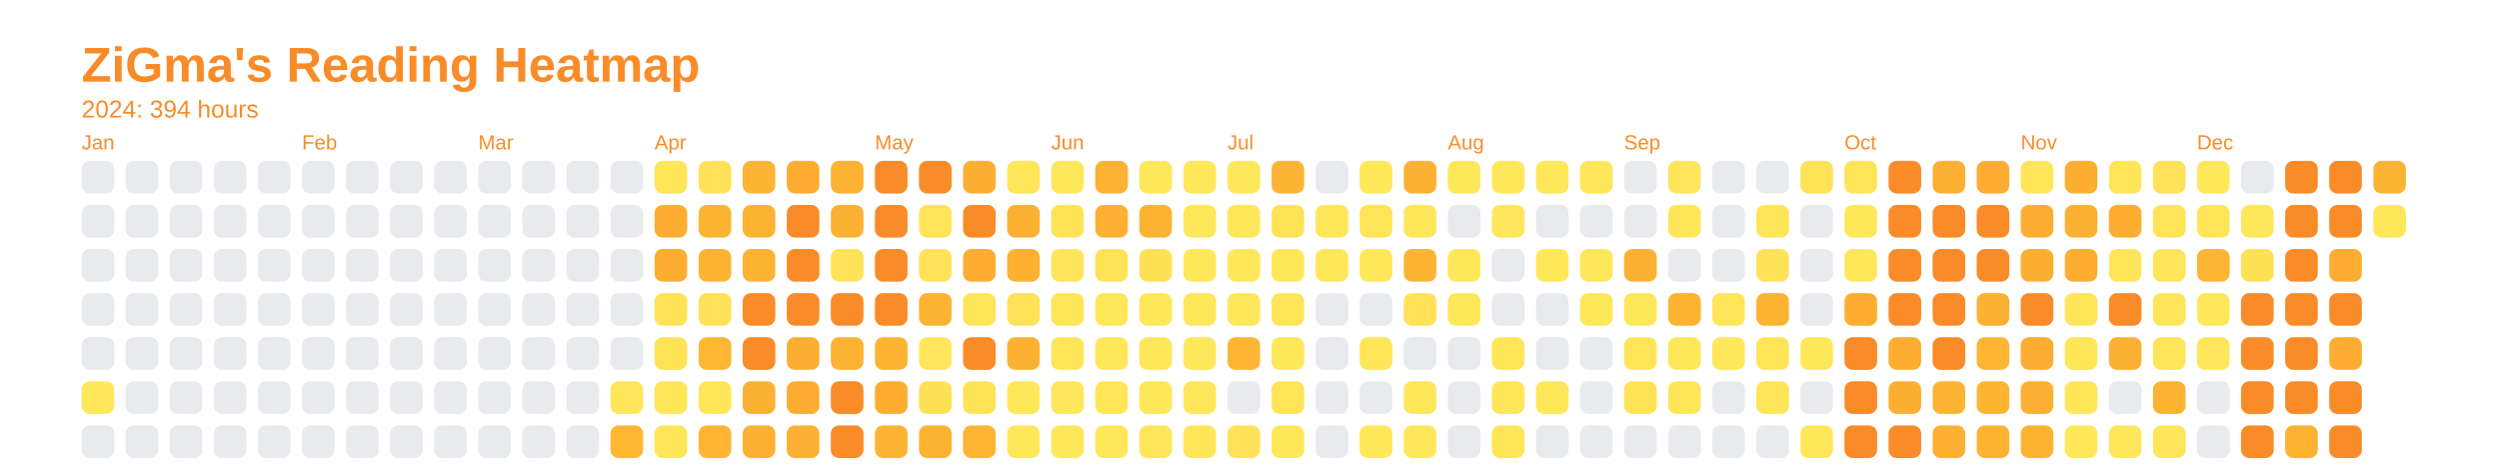
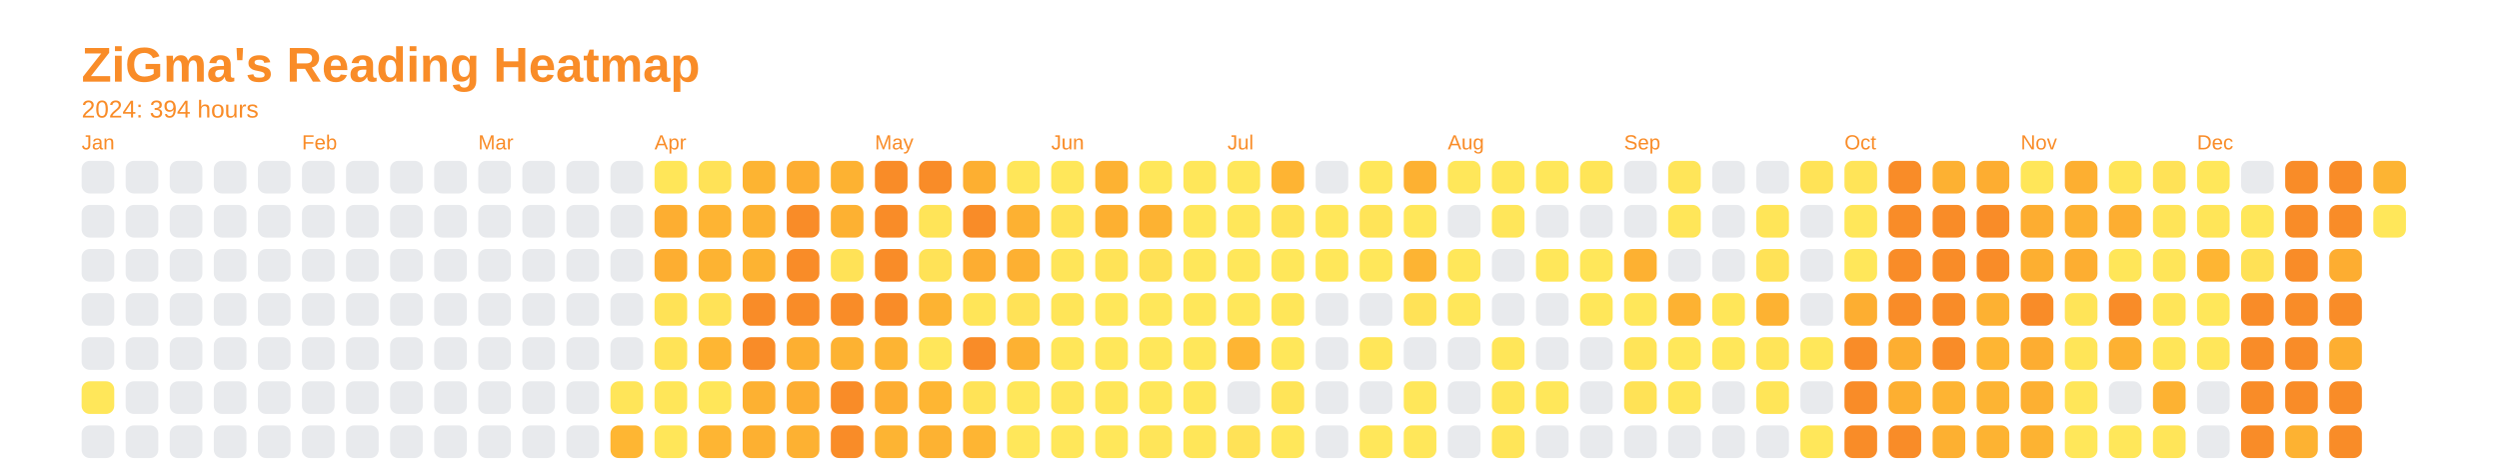
<svg xmlns="http://www.w3.org/2000/svg" baseProfile="full" height="57.5mm" version="1.1" viewBox="0,0,306.2,57.5" width="306.2mm">
  <defs />
  <rect fill="none" height="57.5" width="306.2" x="0" y="0" />
  <text fill="#f98c28" style="font-size:6px; font-family:Arial; font-weight:bold;" x="10" y="10">ZiGma's Reading Heatmap</text>
  <text fill="#f98c28" style="font-size:3px; font-family:Arial;" x="10" y="14.4">2024: 394 hours</text>
  <text fill="#f98c28" style="font-size:2.5px; font-family:Arial" x="10" y="18.3">Jan</text>
  <rect fill="#e8eaed" height="4" rx="1" ry="1" width="4" x="10" y="19.7" />
  <rect fill="#e8eaed" height="4" rx="1" ry="1" width="4" x="10" y="25.1" />
  <rect fill="#e8eaed" height="4" rx="1" ry="1" width="4" x="10" y="30.5" />
  <rect fill="#e8eaed" height="4" rx="1" ry="1" width="4" x="10" y="35.9" />
  <rect fill="#e8eaed" height="4" rx="1" ry="1" width="4" x="10" y="41.3" />
  <rect fill="#ffe75a" height="4" rx="1" ry="1" width="4" x="10" y="46.7" />
  <rect fill="#e8eaed" height="4" rx="1" ry="1" width="4" x="10" y="52.1" />
  <rect fill="#e8eaed" height="4" rx="1" ry="1" width="4" x="15.4" y="19.7" />
  <rect fill="#e8eaed" height="4" rx="1" ry="1" width="4" x="15.4" y="25.1" />
  <rect fill="#e8eaed" height="4" rx="1" ry="1" width="4" x="15.4" y="30.5" />
  <rect fill="#e8eaed" height="4" rx="1" ry="1" width="4" x="15.4" y="35.9" />
  <rect fill="#e8eaed" height="4" rx="1" ry="1" width="4" x="15.4" y="41.3" />
  <rect fill="#e8eaed" height="4" rx="1" ry="1" width="4" x="15.4" y="46.7" />
  <rect fill="#e8eaed" height="4" rx="1" ry="1" width="4" x="15.4" y="52.1" />
  <rect fill="#e8eaed" height="4" rx="1" ry="1" width="4" x="20.8" y="19.7" />
  <rect fill="#e8eaed" height="4" rx="1" ry="1" width="4" x="20.8" y="25.1" />
  <rect fill="#e8eaed" height="4" rx="1" ry="1" width="4" x="20.8" y="30.5" />
  <rect fill="#e8eaed" height="4" rx="1" ry="1" width="4" x="20.8" y="35.9" />
  <rect fill="#e8eaed" height="4" rx="1" ry="1" width="4" x="20.8" y="41.3" />
  <rect fill="#e8eaed" height="4" rx="1" ry="1" width="4" x="20.8" y="46.7" />
  <rect fill="#e8eaed" height="4" rx="1" ry="1" width="4" x="20.8" y="52.1" />
  <rect fill="#e8eaed" height="4" rx="1" ry="1" width="4" x="26.2" y="19.7" />
  <rect fill="#e8eaed" height="4" rx="1" ry="1" width="4" x="26.2" y="25.1" />
  <rect fill="#e8eaed" height="4" rx="1" ry="1" width="4" x="26.2" y="30.5" />
  <rect fill="#e8eaed" height="4" rx="1" ry="1" width="4" x="26.2" y="35.9" />
  <rect fill="#e8eaed" height="4" rx="1" ry="1" width="4" x="26.2" y="41.3" />
  <rect fill="#e8eaed" height="4" rx="1" ry="1" width="4" x="26.2" y="46.7" />
  <rect fill="#e8eaed" height="4" rx="1" ry="1" width="4" x="26.2" y="52.1" />
  <rect fill="#e8eaed" height="4" rx="1" ry="1" width="4" x="31.6" y="19.7" />
  <rect fill="#e8eaed" height="4" rx="1" ry="1" width="4" x="31.6" y="25.1" />
  <rect fill="#e8eaed" height="4" rx="1" ry="1" width="4" x="31.6" y="30.5" />
  <rect fill="#e8eaed" height="4" rx="1" ry="1" width="4" x="31.6" y="35.9" />
  <rect fill="#e8eaed" height="4" rx="1" ry="1" width="4" x="31.6" y="41.3" />
  <rect fill="#e8eaed" height="4" rx="1" ry="1" width="4" x="31.6" y="46.7" />
  <rect fill="#e8eaed" height="4" rx="1" ry="1" width="4" x="31.6" y="52.1" />
  <text fill="#f98c28" style="font-size:2.5px; font-family:Arial" x="37.0" y="18.3">Feb</text>
  <rect fill="#e8eaed" height="4" rx="1" ry="1" width="4" x="37.0" y="19.7" />
  <rect fill="#e8eaed" height="4" rx="1" ry="1" width="4" x="37.0" y="25.1" />
  <rect fill="#e8eaed" height="4" rx="1" ry="1" width="4" x="37.0" y="30.5" />
  <rect fill="#e8eaed" height="4" rx="1" ry="1" width="4" x="37.0" y="35.9" />
  <rect fill="#e8eaed" height="4" rx="1" ry="1" width="4" x="37.0" y="41.3" />
  <rect fill="#e8eaed" height="4" rx="1" ry="1" width="4" x="37.0" y="46.7" />
  <rect fill="#e8eaed" height="4" rx="1" ry="1" width="4" x="37.0" y="52.1" />
  <rect fill="#e8eaed" height="4" rx="1" ry="1" width="4" x="42.4" y="19.7" />
  <rect fill="#e8eaed" height="4" rx="1" ry="1" width="4" x="42.4" y="25.1" />
  <rect fill="#e8eaed" height="4" rx="1" ry="1" width="4" x="42.4" y="30.5" />
  <rect fill="#e8eaed" height="4" rx="1" ry="1" width="4" x="42.4" y="35.9" />
  <rect fill="#e8eaed" height="4" rx="1" ry="1" width="4" x="42.4" y="41.3" />
  <rect fill="#e8eaed" height="4" rx="1" ry="1" width="4" x="42.4" y="46.7" />
  <rect fill="#e8eaed" height="4" rx="1" ry="1" width="4" x="42.4" y="52.1" />
  <rect fill="#e8eaed" height="4" rx="1" ry="1" width="4" x="47.8" y="19.7" />
  <rect fill="#e8eaed" height="4" rx="1" ry="1" width="4" x="47.8" y="25.1" />
  <rect fill="#e8eaed" height="4" rx="1" ry="1" width="4" x="47.8" y="30.5" />
  <rect fill="#e8eaed" height="4" rx="1" ry="1" width="4" x="47.8" y="35.9" />
  <rect fill="#e8eaed" height="4" rx="1" ry="1" width="4" x="47.8" y="41.3" />
  <rect fill="#e8eaed" height="4" rx="1" ry="1" width="4" x="47.8" y="46.7" />
  <rect fill="#e8eaed" height="4" rx="1" ry="1" width="4" x="47.8" y="52.1" />
  <rect fill="#e8eaed" height="4" rx="1" ry="1" width="4" x="53.2" y="19.7" />
  <rect fill="#e8eaed" height="4" rx="1" ry="1" width="4" x="53.2" y="25.1" />
  <rect fill="#e8eaed" height="4" rx="1" ry="1" width="4" x="53.2" y="30.5" />
  <rect fill="#e8eaed" height="4" rx="1" ry="1" width="4" x="53.2" y="35.9" />
  <rect fill="#e8eaed" height="4" rx="1" ry="1" width="4" x="53.2" y="41.3" />
  <rect fill="#e8eaed" height="4" rx="1" ry="1" width="4" x="53.2" y="46.7" />
  <rect fill="#e8eaed" height="4" rx="1" ry="1" width="4" x="53.2" y="52.1" />
  <text fill="#f98c28" style="font-size:2.5px; font-family:Arial" x="58.6" y="18.3">Mar</text>
  <rect fill="#e8eaed" height="4" rx="1" ry="1" width="4" x="58.6" y="19.7" />
  <rect fill="#e8eaed" height="4" rx="1" ry="1" width="4" x="58.6" y="25.1" />
  <rect fill="#e8eaed" height="4" rx="1" ry="1" width="4" x="58.6" y="30.5" />
  <rect fill="#e8eaed" height="4" rx="1" ry="1" width="4" x="58.6" y="35.9" />
  <rect fill="#e8eaed" height="4" rx="1" ry="1" width="4" x="58.6" y="41.3" />
  <rect fill="#e8eaed" height="4" rx="1" ry="1" width="4" x="58.6" y="46.7" />
  <rect fill="#e8eaed" height="4" rx="1" ry="1" width="4" x="58.6" y="52.1" />
  <rect fill="#e8eaed" height="4" rx="1" ry="1" width="4" x="64" y="19.7" />
  <rect fill="#e8eaed" height="4" rx="1" ry="1" width="4" x="64" y="25.1" />
  <rect fill="#e8eaed" height="4" rx="1" ry="1" width="4" x="64" y="30.5" />
  <rect fill="#e8eaed" height="4" rx="1" ry="1" width="4" x="64" y="35.9" />
  <rect fill="#e8eaed" height="4" rx="1" ry="1" width="4" x="64" y="41.3" />
  <rect fill="#e8eaed" height="4" rx="1" ry="1" width="4" x="64" y="46.7" />
  <rect fill="#e8eaed" height="4" rx="1" ry="1" width="4" x="64" y="52.1" />
  <rect fill="#e8eaed" height="4" rx="1" ry="1" width="4" x="69.4" y="19.7" />
  <rect fill="#e8eaed" height="4" rx="1" ry="1" width="4" x="69.4" y="25.1" />
  <rect fill="#e8eaed" height="4" rx="1" ry="1" width="4" x="69.4" y="30.5" />
  <rect fill="#e8eaed" height="4" rx="1" ry="1" width="4" x="69.4" y="35.9" />
  <rect fill="#e8eaed" height="4" rx="1" ry="1" width="4" x="69.4" y="41.3" />
  <rect fill="#e8eaed" height="4" rx="1" ry="1" width="4" x="69.4" y="46.7" />
  <rect fill="#e8eaed" height="4" rx="1" ry="1" width="4" x="69.4" y="52.1" />
  <rect fill="#e8eaed" height="4" rx="1" ry="1" width="4" x="74.8" y="19.7" />
  <rect fill="#e8eaed" height="4" rx="1" ry="1" width="4" x="74.8" y="25.1" />
  <rect fill="#e8eaed" height="4" rx="1" ry="1" width="4" x="74.8" y="30.5" />
  <rect fill="#e8eaed" height="4" rx="1" ry="1" width="4" x="74.8" y="35.9" />
  <rect fill="#e8eaed" height="4" rx="1" ry="1" width="4" x="74.8" y="41.3" />
  <rect fill="#ffe559" height="4" rx="1" ry="1" width="4" x="74.8" y="46.7" />
  <rect fill="#feb633" height="4" rx="1" ry="1" width="4" x="74.8" y="52.1" />
  <text fill="#f98c28" style="font-size:2.5px; font-family:Arial" x="80.2" y="18.3">Apr</text>
  <rect fill="#ffe659" height="4" rx="1" ry="1" width="4" x="80.2" y="19.7" />
  <rect fill="#fdae31" height="4" rx="1" ry="1" width="4" x="80.2" y="25.1" />
  <rect fill="#fdae31" height="4" rx="1" ry="1" width="4" x="80.2" y="30.5" />
  <rect fill="#ffe256" height="4" rx="1" ry="1" width="4" x="80.2" y="35.9" />
  <rect fill="#ffe357" height="4" rx="1" ry="1" width="4" x="80.2" y="41.3" />
  <rect fill="#ffe659" height="4" rx="1" ry="1" width="4" x="80.2" y="46.7" />
  <rect fill="#ffe659" height="4" rx="1" ry="1" width="4" x="80.2" y="52.1" />
  <rect fill="#ffe257" height="4" rx="1" ry="1" width="4" x="85.6" y="19.7" />
  <rect fill="#feb433" height="4" rx="1" ry="1" width="4" x="85.6" y="25.1" />
  <rect fill="#fdb332" height="4" rx="1" ry="1" width="4" x="85.6" y="30.5" />
  <rect fill="#ffe257" height="4" rx="1" ry="1" width="4" x="85.6" y="35.9" />
  <rect fill="#feb633" height="4" rx="1" ry="1" width="4" x="85.6" y="41.3" />
  <rect fill="#ffe659" height="4" rx="1" ry="1" width="4" x="85.6" y="46.7" />
  <rect fill="#feb533" height="4" rx="1" ry="1" width="4" x="85.6" y="52.1" />
  <rect fill="#fdb432" height="4" rx="1" ry="1" width="4" x="91" y="19.7" />
  <rect fill="#fdb232" height="4" rx="1" ry="1" width="4" x="91" y="25.1" />
  <rect fill="#fdb332" height="4" rx="1" ry="1" width="4" x="91" y="30.5" />
  <rect fill="#f98c28" height="4" rx="1" ry="1" width="4" x="91" y="35.9" />
  <rect fill="#f98c28" height="4" rx="1" ry="1" width="4" x="91" y="41.3" />
  <rect fill="#fdb132" height="4" rx="1" ry="1" width="4" x="91" y="46.7" />
  <rect fill="#fdb031" height="4" rx="1" ry="1" width="4" x="91" y="52.1" />
  <rect fill="#fdad31" height="4" rx="1" ry="1" width="4" x="96.4" y="19.7" />
  <rect fill="#f98c28" height="4" rx="1" ry="1" width="4" x="96.4" y="25.1" />
  <rect fill="#f98c28" height="4" rx="1" ry="1" width="4" x="96.4" y="30.5" />
  <rect fill="#f98c28" height="4" rx="1" ry="1" width="4" x="96.4" y="35.9" />
  <rect fill="#fdaf31" height="4" rx="1" ry="1" width="4" x="96.4" y="41.3" />
  <rect fill="#fdad31" height="4" rx="1" ry="1" width="4" x="96.4" y="46.7" />
  <rect fill="#fdb132" height="4" rx="1" ry="1" width="4" x="96.4" y="52.1" />
  <rect fill="#fdb232" height="4" rx="1" ry="1" width="4" x="101.8" y="19.7" />
  <rect fill="#fdb132" height="4" rx="1" ry="1" width="4" x="101.8" y="25.1" />
  <rect fill="#ffe257" height="4" rx="1" ry="1" width="4" x="101.8" y="30.5" />
  <rect fill="#f98c28" height="4" rx="1" ry="1" width="4" x="101.8" y="35.9" />
  <rect fill="#fdb232" height="4" rx="1" ry="1" width="4" x="101.8" y="41.3" />
  <rect fill="#f98c28" height="4" rx="1" ry="1" width="4" x="101.8" y="46.7" />
  <rect fill="#f98c28" height="4" rx="1" ry="1" width="4" x="101.8" y="52.1" />
  <text fill="#f98c28" style="font-size:2.5px; font-family:Arial" x="107.2" y="18.3">May</text>
  <rect fill="#f98c28" height="4" rx="1" ry="1" width="4" x="107.2" y="19.7" />
  <rect fill="#f98c28" height="4" rx="1" ry="1" width="4" x="107.2" y="25.1" />
  <rect fill="#f98c28" height="4" rx="1" ry="1" width="4" x="107.2" y="30.5" />
  <rect fill="#f98c28" height="4" rx="1" ry="1" width="4" x="107.2" y="35.9" />
  <rect fill="#fdb433" height="4" rx="1" ry="1" width="4" x="107.2" y="41.3" />
  <rect fill="#fdad31" height="4" rx="1" ry="1" width="4" x="107.2" y="46.7" />
  <rect fill="#fdb433" height="4" rx="1" ry="1" width="4" x="107.2" y="52.1" />
  <rect fill="#f98c28" height="4" rx="1" ry="1" width="4" x="112.6" y="19.7" />
  <rect fill="#ffe458" height="4" rx="1" ry="1" width="4" x="112.6" y="25.1" />
  <rect fill="#ffe257" height="4" rx="1" ry="1" width="4" x="112.6" y="30.5" />
  <rect fill="#fdb332" height="4" rx="1" ry="1" width="4" x="112.6" y="35.9" />
  <rect fill="#ffe65a" height="4" rx="1" ry="1" width="4" x="112.6" y="41.3" />
-   <rect fill="#ffe156" height="4" rx="1" ry="1" width="4" x="112.6" y="46.7" />
+   <rect fill="#feb633" height="4" rx="1" ry="1" width="4" x="112.6" y="46.7" />
  <rect fill="#fdb232" height="4" rx="1" ry="1" width="4" x="112.6" y="52.1" />
  <rect fill="#fdaf31" height="4" rx="1" ry="1" width="4" x="118" y="19.7" />
  <rect fill="#f98c28" height="4" rx="1" ry="1" width="4" x="118" y="25.1" />
  <rect fill="#fdad31" height="4" rx="1" ry="1" width="4" x="118" y="30.5" />
  <rect fill="#ffe558" height="4" rx="1" ry="1" width="4" x="118" y="35.9" />
  <rect fill="#f98c28" height="4" rx="1" ry="1" width="4" x="118" y="41.3" />
  <rect fill="#ffe357" height="4" rx="1" ry="1" width="4" x="118" y="46.7" />
  <rect fill="#feb533" height="4" rx="1" ry="1" width="4" x="118" y="52.1" />
  <rect fill="#ffe659" height="4" rx="1" ry="1" width="4" x="123.4" y="19.7" />
  <rect fill="#fdb132" height="4" rx="1" ry="1" width="4" x="123.4" y="25.1" />
  <rect fill="#fdb032" height="4" rx="1" ry="1" width="4" x="123.4" y="30.5" />
  <rect fill="#ffe257" height="4" rx="1" ry="1" width="4" x="123.4" y="35.9" />
  <rect fill="#fdb132" height="4" rx="1" ry="1" width="4" x="123.4" y="41.3" />
  <rect fill="#ffe75a" height="4" rx="1" ry="1" width="4" x="123.4" y="46.7" />
  <rect fill="#ffe75a" height="4" rx="1" ry="1" width="4" x="123.4" y="52.1" />
  <text fill="#f98c28" style="font-size:2.5px; font-family:Arial" x="128.8" y="18.3">Jun</text>
  <rect fill="#ffe75a" height="4" rx="1" ry="1" width="4" x="128.8" y="19.7" />
  <rect fill="#ffe357" height="4" rx="1" ry="1" width="4" x="128.8" y="25.1" />
  <rect fill="#ffe559" height="4" rx="1" ry="1" width="4" x="128.8" y="30.5" />
  <rect fill="#ffe558" height="4" rx="1" ry="1" width="4" x="128.8" y="35.9" />
  <rect fill="#ffe659" height="4" rx="1" ry="1" width="4" x="128.8" y="41.3" />
  <rect fill="#ffe65a" height="4" rx="1" ry="1" width="4" x="128.8" y="46.7" />
  <rect fill="#ffe75a" height="4" rx="1" ry="1" width="4" x="128.8" y="52.1" />
  <rect fill="#fdb232" height="4" rx="1" ry="1" width="4" x="134.2" y="19.7" />
  <rect fill="#fdb031" height="4" rx="1" ry="1" width="4" x="134.2" y="25.1" />
  <rect fill="#ffe357" height="4" rx="1" ry="1" width="4" x="134.2" y="30.5" />
  <rect fill="#ffe75a" height="4" rx="1" ry="1" width="4" x="134.2" y="35.9" />
  <rect fill="#ffe75a" height="4" rx="1" ry="1" width="4" x="134.2" y="41.3" />
  <rect fill="#ffe659" height="4" rx="1" ry="1" width="4" x="134.2" y="46.7" />
  <rect fill="#ffe75a" height="4" rx="1" ry="1" width="4" x="134.2" y="52.1" />
  <rect fill="#ffe75a" height="4" rx="1" ry="1" width="4" x="139.6" y="19.7" />
  <rect fill="#fdb232" height="4" rx="1" ry="1" width="4" x="139.6" y="25.1" />
  <rect fill="#ffe156" height="4" rx="1" ry="1" width="4" x="139.6" y="30.5" />
  <rect fill="#ffe75a" height="4" rx="1" ry="1" width="4" x="139.6" y="35.9" />
  <rect fill="#ffe75a" height="4" rx="1" ry="1" width="4" x="139.6" y="41.3" />
  <rect fill="#ffe75a" height="4" rx="1" ry="1" width="4" x="139.6" y="46.7" />
  <rect fill="#ffe559" height="4" rx="1" ry="1" width="4" x="139.6" y="52.1" />
  <rect fill="#ffe75a" height="4" rx="1" ry="1" width="4" x="145" y="19.7" />
  <rect fill="#ffe75a" height="4" rx="1" ry="1" width="4" x="145" y="25.1" />
  <rect fill="#ffe75a" height="4" rx="1" ry="1" width="4" x="145" y="30.5" />
  <rect fill="#ffe75a" height="4" rx="1" ry="1" width="4" x="145" y="35.9" />
  <rect fill="#ffe75a" height="4" rx="1" ry="1" width="4" x="145" y="41.3" />
  <rect fill="#ffe75a" height="4" rx="1" ry="1" width="4" x="145" y="46.7" />
  <rect fill="#ffe659" height="4" rx="1" ry="1" width="4" x="145" y="52.1" />
  <text fill="#f98c28" style="font-size:2.5px; font-family:Arial" x="150.4" y="18.3">Jul</text>
  <rect fill="#ffe75a" height="4" rx="1" ry="1" width="4" x="150.4" y="19.7" />
  <rect fill="#ffe75a" height="4" rx="1" ry="1" width="4" x="150.4" y="25.1" />
  <rect fill="#ffe75a" height="4" rx="1" ry="1" width="4" x="150.4" y="30.5" />
  <rect fill="#ffe75a" height="4" rx="1" ry="1" width="4" x="150.4" y="35.9" />
  <rect fill="#feb533" height="4" rx="1" ry="1" width="4" x="150.4" y="41.3" />
  <rect fill="#e8eaed" height="4" rx="1" ry="1" width="4" x="150.4" y="46.7" />
  <rect fill="#ffe257" height="4" rx="1" ry="1" width="4" x="150.4" y="52.1" />
  <rect fill="#feb433" height="4" rx="1" ry="1" width="4" x="155.8" y="19.7" />
  <rect fill="#ffe357" height="4" rx="1" ry="1" width="4" x="155.8" y="25.1" />
  <rect fill="#ffe75a" height="4" rx="1" ry="1" width="4" x="155.8" y="30.5" />
  <rect fill="#ffe659" height="4" rx="1" ry="1" width="4" x="155.8" y="35.9" />
  <rect fill="#ffe75a" height="4" rx="1" ry="1" width="4" x="155.8" y="41.3" />
  <rect fill="#ffe458" height="4" rx="1" ry="1" width="4" x="155.8" y="46.7" />
  <rect fill="#ffe75a" height="4" rx="1" ry="1" width="4" x="155.8" y="52.1" />
  <rect fill="#e8eaed" height="4" rx="1" ry="1" width="4" x="161.2" y="19.7" />
  <rect fill="#ffe75a" height="4" rx="1" ry="1" width="4" x="161.2" y="25.1" />
  <rect fill="#ffe75a" height="4" rx="1" ry="1" width="4" x="161.2" y="30.5" />
  <rect fill="#e8eaed" height="4" rx="1" ry="1" width="4" x="161.2" y="35.9" />
  <rect fill="#e8eaed" height="4" rx="1" ry="1" width="4" x="161.2" y="41.3" />
  <rect fill="#e8eaed" height="4" rx="1" ry="1" width="4" x="161.2" y="46.7" />
  <rect fill="#e8eaed" height="4" rx="1" ry="1" width="4" x="161.2" y="52.1" />
  <rect fill="#ffe75a" height="4" rx="1" ry="1" width="4" x="166.6" y="19.7" />
  <rect fill="#ffe458" height="4" rx="1" ry="1" width="4" x="166.6" y="25.1" />
  <rect fill="#ffe75a" height="4" rx="1" ry="1" width="4" x="166.6" y="30.5" />
  <rect fill="#e8eaed" height="4" rx="1" ry="1" width="4" x="166.6" y="35.9" />
  <rect fill="#ffe659" height="4" rx="1" ry="1" width="4" x="166.6" y="41.3" />
  <rect fill="#e8eaed" height="4" rx="1" ry="1" width="4" x="166.6" y="46.7" />
  <rect fill="#ffe75a" height="4" rx="1" ry="1" width="4" x="166.6" y="52.1" />
  <rect fill="#fdb132" height="4" rx="1" ry="1" width="4" x="172" y="19.7" />
  <rect fill="#ffe75a" height="4" rx="1" ry="1" width="4" x="172" y="25.1" />
  <rect fill="#fdb433" height="4" rx="1" ry="1" width="4" x="172" y="30.5" />
  <rect fill="#ffe257" height="4" rx="1" ry="1" width="4" x="172" y="35.9" />
  <rect fill="#e8eaed" height="4" rx="1" ry="1" width="4" x="172" y="41.3" />
  <rect fill="#ffe75a" height="4" rx="1" ry="1" width="4" x="172" y="46.7" />
  <rect fill="#ffe75a" height="4" rx="1" ry="1" width="4" x="172" y="52.1" />
  <text fill="#f98c28" style="font-size:2.5px; font-family:Arial" x="177.4" y="18.3">Aug</text>
  <rect fill="#ffe75a" height="4" rx="1" ry="1" width="4" x="177.4" y="19.7" />
  <rect fill="#e8eaed" height="4" rx="1" ry="1" width="4" x="177.4" y="25.1" />
  <rect fill="#ffe75a" height="4" rx="1" ry="1" width="4" x="177.4" y="30.5" />
  <rect fill="#ffe75a" height="4" rx="1" ry="1" width="4" x="177.4" y="35.9" />
  <rect fill="#e8eaed" height="4" rx="1" ry="1" width="4" x="177.4" y="41.3" />
  <rect fill="#e8eaed" height="4" rx="1" ry="1" width="4" x="177.4" y="46.7" />
  <rect fill="#e8eaed" height="4" rx="1" ry="1" width="4" x="177.4" y="52.1" />
  <rect fill="#ffe75a" height="4" rx="1" ry="1" width="4" x="182.8" y="19.7" />
  <rect fill="#ffe65a" height="4" rx="1" ry="1" width="4" x="182.8" y="25.1" />
  <rect fill="#e8eaed" height="4" rx="1" ry="1" width="4" x="182.8" y="30.5" />
  <rect fill="#e8eaed" height="4" rx="1" ry="1" width="4" x="182.8" y="35.9" />
  <rect fill="#ffe659" height="4" rx="1" ry="1" width="4" x="182.8" y="41.3" />
  <rect fill="#ffe659" height="4" rx="1" ry="1" width="4" x="182.8" y="46.7" />
  <rect fill="#ffe558" height="4" rx="1" ry="1" width="4" x="182.8" y="52.1" />
  <rect fill="#ffe75a" height="4" rx="1" ry="1" width="4" x="188.2" y="19.7" />
  <rect fill="#e8eaed" height="4" rx="1" ry="1" width="4" x="188.2" y="25.1" />
  <rect fill="#ffe75a" height="4" rx="1" ry="1" width="4" x="188.2" y="30.5" />
  <rect fill="#e8eaed" height="4" rx="1" ry="1" width="4" x="188.2" y="35.9" />
  <rect fill="#e8eaed" height="4" rx="1" ry="1" width="4" x="188.2" y="41.3" />
  <rect fill="#ffe75a" height="4" rx="1" ry="1" width="4" x="188.2" y="46.7" />
  <rect fill="#e8eaed" height="4" rx="1" ry="1" width="4" x="188.2" y="52.1" />
  <rect fill="#ffe558" height="4" rx="1" ry="1" width="4" x="193.6" y="19.7" />
  <rect fill="#e8eaed" height="4" rx="1" ry="1" width="4" x="193.6" y="25.1" />
  <rect fill="#ffe75a" height="4" rx="1" ry="1" width="4" x="193.6" y="30.5" />
  <rect fill="#ffe75a" height="4" rx="1" ry="1" width="4" x="193.6" y="35.9" />
  <rect fill="#e8eaed" height="4" rx="1" ry="1" width="4" x="193.6" y="41.3" />
  <rect fill="#e8eaed" height="4" rx="1" ry="1" width="4" x="193.6" y="46.7" />
  <rect fill="#e8eaed" height="4" rx="1" ry="1" width="4" x="193.6" y="52.1" />
  <text fill="#f98c28" style="font-size:2.5px; font-family:Arial" x="199" y="18.3">Sep</text>
  <rect fill="#e8eaed" height="4" rx="1" ry="1" width="4" x="199" y="19.7" />
  <rect fill="#e8eaed" height="4" rx="1" ry="1" width="4" x="199" y="25.1" />
  <rect fill="#fdb132" height="4" rx="1" ry="1" width="4" x="199" y="30.5" />
  <rect fill="#ffe75a" height="4" rx="1" ry="1" width="4" x="199" y="35.9" />
  <rect fill="#ffe458" height="4" rx="1" ry="1" width="4" x="199" y="41.3" />
  <rect fill="#ffe256" height="4" rx="1" ry="1" width="4" x="199" y="46.7" />
  <rect fill="#e8eaed" height="4" rx="1" ry="1" width="4" x="199" y="52.1" />
  <rect fill="#ffe559" height="4" rx="1" ry="1" width="4" x="204.4" y="19.7" />
  <rect fill="#ffe659" height="4" rx="1" ry="1" width="4" x="204.4" y="25.1" />
  <rect fill="#e8eaed" height="4" rx="1" ry="1" width="4" x="204.4" y="30.5" />
  <rect fill="#fdb232" height="4" rx="1" ry="1" width="4" x="204.4" y="35.9" />
  <rect fill="#ffe75a" height="4" rx="1" ry="1" width="4" x="204.4" y="41.3" />
  <rect fill="#ffe659" height="4" rx="1" ry="1" width="4" x="204.4" y="46.7" />
  <rect fill="#e8eaed" height="4" rx="1" ry="1" width="4" x="204.4" y="52.1" />
  <rect fill="#e8eaed" height="4" rx="1" ry="1" width="4" x="209.8" y="19.7" />
  <rect fill="#e8eaed" height="4" rx="1" ry="1" width="4" x="209.8" y="25.1" />
  <rect fill="#e8eaed" height="4" rx="1" ry="1" width="4" x="209.8" y="30.5" />
  <rect fill="#ffe659" height="4" rx="1" ry="1" width="4" x="209.8" y="35.9" />
  <rect fill="#ffe75a" height="4" rx="1" ry="1" width="4" x="209.8" y="41.3" />
  <rect fill="#e8eaed" height="4" rx="1" ry="1" width="4" x="209.8" y="46.7" />
  <rect fill="#e8eaed" height="4" rx="1" ry="1" width="4" x="209.8" y="52.1" />
  <rect fill="#e8eaed" height="4" rx="1" ry="1" width="4" x="215.2" y="19.7" />
  <rect fill="#ffe558" height="4" rx="1" ry="1" width="4" x="215.2" y="25.1" />
  <rect fill="#ffe257" height="4" rx="1" ry="1" width="4" x="215.2" y="30.5" />
  <rect fill="#fdb232" height="4" rx="1" ry="1" width="4" x="215.2" y="35.9" />
  <rect fill="#ffe458" height="4" rx="1" ry="1" width="4" x="215.2" y="41.3" />
  <rect fill="#ffe558" height="4" rx="1" ry="1" width="4" x="215.2" y="46.7" />
  <rect fill="#e8eaed" height="4" rx="1" ry="1" width="4" x="215.2" y="52.1" />
  <rect fill="#ffe357" height="4" rx="1" ry="1" width="4" x="220.6" y="19.7" />
  <rect fill="#e8eaed" height="4" rx="1" ry="1" width="4" x="220.6" y="25.1" />
  <rect fill="#e8eaed" height="4" rx="1" ry="1" width="4" x="220.6" y="30.5" />
  <rect fill="#e8eaed" height="4" rx="1" ry="1" width="4" x="220.6" y="35.9" />
  <rect fill="#ffe75a" height="4" rx="1" ry="1" width="4" x="220.6" y="41.3" />
  <rect fill="#e8eaed" height="4" rx="1" ry="1" width="4" x="220.6" y="46.7" />
  <rect fill="#ffe75a" height="4" rx="1" ry="1" width="4" x="220.6" y="52.1" />
  <text fill="#f98c28" style="font-size:2.5px; font-family:Arial" x="226" y="18.3">Oct</text>
  <rect fill="#ffe458" height="4" rx="1" ry="1" width="4" x="226" y="19.7" />
  <rect fill="#ffe75a" height="4" rx="1" ry="1" width="4" x="226" y="25.1" />
  <rect fill="#ffe75a" height="4" rx="1" ry="1" width="4" x="226" y="30.5" />
  <rect fill="#fdae31" height="4" rx="1" ry="1" width="4" x="226" y="35.9" />
  <rect fill="#f98c28" height="4" rx="1" ry="1" width="4" x="226" y="41.3" />
  <rect fill="#f98c28" height="4" rx="1" ry="1" width="4" x="226" y="46.7" />
  <rect fill="#f98c28" height="4" rx="1" ry="1" width="4" x="226" y="52.1" />
  <rect fill="#f98c28" height="4" rx="1" ry="1" width="4" x="231.4" y="19.7" />
  <rect fill="#f98c28" height="4" rx="1" ry="1" width="4" x="231.4" y="25.1" />
  <rect fill="#f98c28" height="4" rx="1" ry="1" width="4" x="231.4" y="30.5" />
  <rect fill="#f98c28" height="4" rx="1" ry="1" width="4" x="231.4" y="35.9" />
  <rect fill="#fdae31" height="4" rx="1" ry="1" width="4" x="231.4" y="41.3" />
  <rect fill="#fdaf31" height="4" rx="1" ry="1" width="4" x="231.4" y="46.7" />
  <rect fill="#f98c28" height="4" rx="1" ry="1" width="4" x="231.4" y="52.1" />
  <rect fill="#fdb132" height="4" rx="1" ry="1" width="4" x="236.8" y="19.7" />
  <rect fill="#f98c28" height="4" rx="1" ry="1" width="4" x="236.8" y="25.1" />
  <rect fill="#f98c28" height="4" rx="1" ry="1" width="4" x="236.8" y="30.5" />
  <rect fill="#f98c28" height="4" rx="1" ry="1" width="4" x="236.8" y="35.9" />
  <rect fill="#f98c28" height="4" rx="1" ry="1" width="4" x="236.8" y="41.3" />
  <rect fill="#feb433" height="4" rx="1" ry="1" width="4" x="236.8" y="46.7" />
  <rect fill="#fdb031" height="4" rx="1" ry="1" width="4" x="236.8" y="52.1" />
  <rect fill="#fdad31" height="4" rx="1" ry="1" width="4" x="242.2" y="19.7" />
  <rect fill="#f98c28" height="4" rx="1" ry="1" width="4" x="242.2" y="25.1" />
  <rect fill="#f98c28" height="4" rx="1" ry="1" width="4" x="242.2" y="30.5" />
  <rect fill="#fdb132" height="4" rx="1" ry="1" width="4" x="242.2" y="35.9" />
  <rect fill="#feb533" height="4" rx="1" ry="1" width="4" x="242.2" y="41.3" />
  <rect fill="#fdb433" height="4" rx="1" ry="1" width="4" x="242.2" y="46.7" />
  <rect fill="#fdb332" height="4" rx="1" ry="1" width="4" x="242.2" y="52.1" />
  <text fill="#f98c28" style="font-size:2.5px; font-family:Arial" x="247.6" y="18.3">Nov</text>
  <rect fill="#ffe659" height="4" rx="1" ry="1" width="4" x="247.6" y="19.7" />
  <rect fill="#fdad31" height="4" rx="1" ry="1" width="4" x="247.6" y="25.1" />
  <rect fill="#fdaf31" height="4" rx="1" ry="1" width="4" x="247.6" y="30.5" />
  <rect fill="#f98c28" height="4" rx="1" ry="1" width="4" x="247.6" y="35.9" />
  <rect fill="#fdad31" height="4" rx="1" ry="1" width="4" x="247.6" y="41.3" />
  <rect fill="#fdb032" height="4" rx="1" ry="1" width="4" x="247.6" y="46.7" />
  <rect fill="#fdb332" height="4" rx="1" ry="1" width="4" x="247.6" y="52.1" />
  <rect fill="#fdaf31" height="4" rx="1" ry="1" width="4" x="253" y="19.7" />
  <rect fill="#fdb132" height="4" rx="1" ry="1" width="4" x="253" y="25.1" />
  <rect fill="#fdae31" height="4" rx="1" ry="1" width="4" x="253" y="30.5" />
  <rect fill="#ffe458" height="4" rx="1" ry="1" width="4" x="253" y="35.9" />
  <rect fill="#ffe558" height="4" rx="1" ry="1" width="4" x="253" y="41.3" />
  <rect fill="#ffe659" height="4" rx="1" ry="1" width="4" x="253" y="46.7" />
  <rect fill="#ffe75a" height="4" rx="1" ry="1" width="4" x="253" y="52.1" />
  <rect fill="#ffe558" height="4" rx="1" ry="1" width="4" x="258.4" y="19.7" />
  <rect fill="#fdae31" height="4" rx="1" ry="1" width="4" x="258.4" y="25.1" />
  <rect fill="#ffe659" height="4" rx="1" ry="1" width="4" x="258.4" y="30.5" />
  <rect fill="#f98c28" height="4" rx="1" ry="1" width="4" x="258.4" y="35.9" />
  <rect fill="#fdb132" height="4" rx="1" ry="1" width="4" x="258.4" y="41.3" />
  <rect fill="#e8eaed" height="4" rx="1" ry="1" width="4" x="258.4" y="46.7" />
  <rect fill="#ffe75a" height="4" rx="1" ry="1" width="4" x="258.4" y="52.1" />
  <rect fill="#ffe257" height="4" rx="1" ry="1" width="4" x="263.8" y="19.7" />
  <rect fill="#ffe458" height="4" rx="1" ry="1" width="4" x="263.8" y="25.1" />
  <rect fill="#ffe559" height="4" rx="1" ry="1" width="4" x="263.8" y="30.5" />
  <rect fill="#ffe559" height="4" rx="1" ry="1" width="4" x="263.8" y="35.9" />
  <rect fill="#ffe558" height="4" rx="1" ry="1" width="4" x="263.8" y="41.3" />
  <rect fill="#fdb232" height="4" rx="1" ry="1" width="4" x="263.8" y="46.7" />
  <rect fill="#ffe559" height="4" rx="1" ry="1" width="4" x="263.8" y="52.1" />
  <text fill="#f98c28" style="font-size:2.5px; font-family:Arial" x="269.2" y="18.3">Dec</text>
  <rect fill="#ffe75a" height="4" rx="1" ry="1" width="4" x="269.2" y="19.7" />
  <rect fill="#ffe558" height="4" rx="1" ry="1" width="4" x="269.2" y="25.1" />
  <rect fill="#feb533" height="4" rx="1" ry="1" width="4" x="269.2" y="30.5" />
  <rect fill="#ffe75a" height="4" rx="1" ry="1" width="4" x="269.2" y="35.9" />
  <rect fill="#ffe65a" height="4" rx="1" ry="1" width="4" x="269.2" y="41.3" />
  <rect fill="#e8eaed" height="4" rx="1" ry="1" width="4" x="269.2" y="46.7" />
  <rect fill="#e8eaed" height="4" rx="1" ry="1" width="4" x="269.2" y="52.1" />
  <rect fill="#e8eaed" height="4" rx="1" ry="1" width="4" x="274.6" y="19.7" />
  <rect fill="#ffe75a" height="4" rx="1" ry="1" width="4" x="274.6" y="25.1" />
  <rect fill="#ffe156" height="4" rx="1" ry="1" width="4" x="274.6" y="30.5" />
  <rect fill="#f98c28" height="4" rx="1" ry="1" width="4" x="274.6" y="35.9" />
  <rect fill="#f98c28" height="4" rx="1" ry="1" width="4" x="274.6" y="41.3" />
  <rect fill="#f98c28" height="4" rx="1" ry="1" width="4" x="274.6" y="46.7" />
  <rect fill="#f98c28" height="4" rx="1" ry="1" width="4" x="274.6" y="52.1" />
  <rect fill="#f98c28" height="4" rx="1" ry="1" width="4" x="280" y="19.7" />
  <rect fill="#f98c28" height="4" rx="1" ry="1" width="4" x="280" y="25.1" />
  <rect fill="#f98c28" height="4" rx="1" ry="1" width="4" x="280" y="30.5" />
  <rect fill="#f98c28" height="4" rx="1" ry="1" width="4" x="280" y="35.9" />
  <rect fill="#f98c28" height="4" rx="1" ry="1" width="4" x="280" y="41.3" />
  <rect fill="#f98c28" height="4" rx="1" ry="1" width="4" x="280" y="46.7" />
  <rect fill="#fdb232" height="4" rx="1" ry="1" width="4" x="280" y="52.1" />
  <rect fill="#f98c28" height="4" rx="1" ry="1" width="4" x="285.4" y="19.7" />
  <rect fill="#f98c28" height="4" rx="1" ry="1" width="4" x="285.4" y="25.1" />
  <rect fill="#fdad31" height="4" rx="1" ry="1" width="4" x="285.4" y="30.5" />
  <rect fill="#f98c28" height="4" rx="1" ry="1" width="4" x="285.4" y="35.9" />
  <rect fill="#fdae31" height="4" rx="1" ry="1" width="4" x="285.4" y="41.3" />
  <rect fill="#f98c28" height="4" rx="1" ry="1" width="4" x="285.4" y="46.7" />
  <rect fill="#f98c28" height="4" rx="1" ry="1" width="4" x="285.4" y="52.1" />
  <rect fill="#fdb433" height="4" rx="1" ry="1" width="4" x="290.8" y="19.7" />
  <rect fill="#ffe75a" height="4" rx="1" ry="1" width="4" x="290.8" y="25.1" />
</svg>
